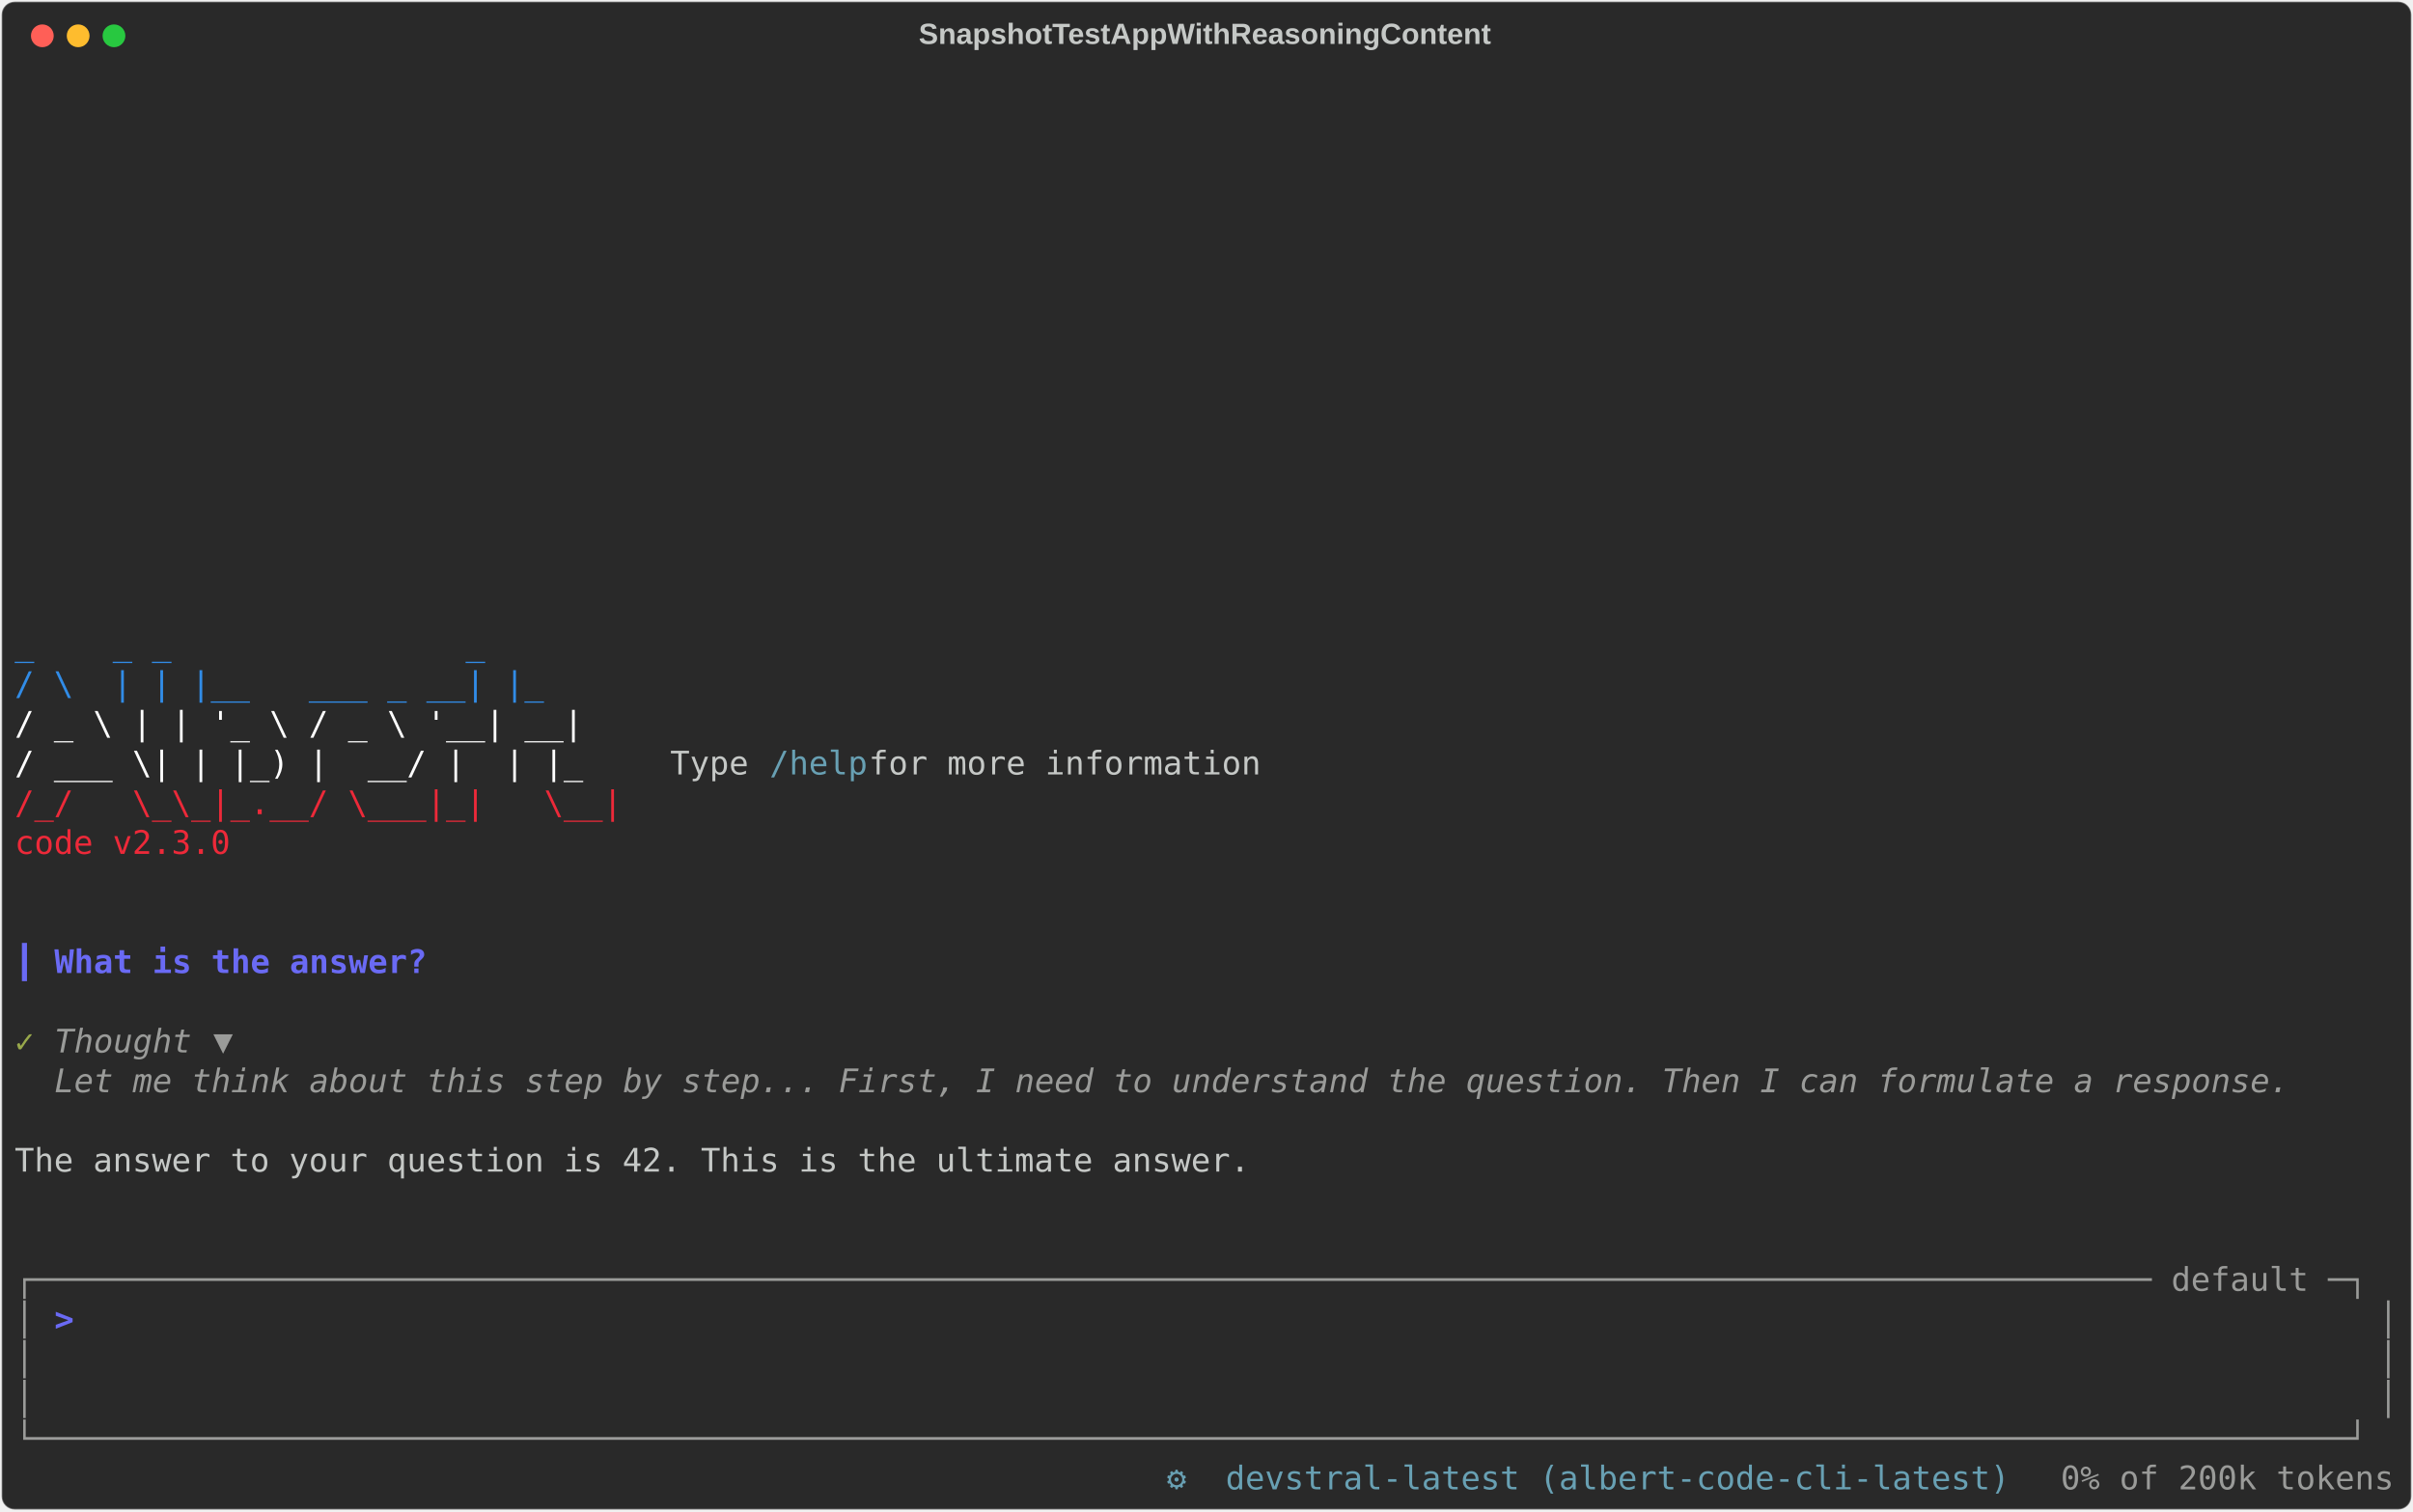
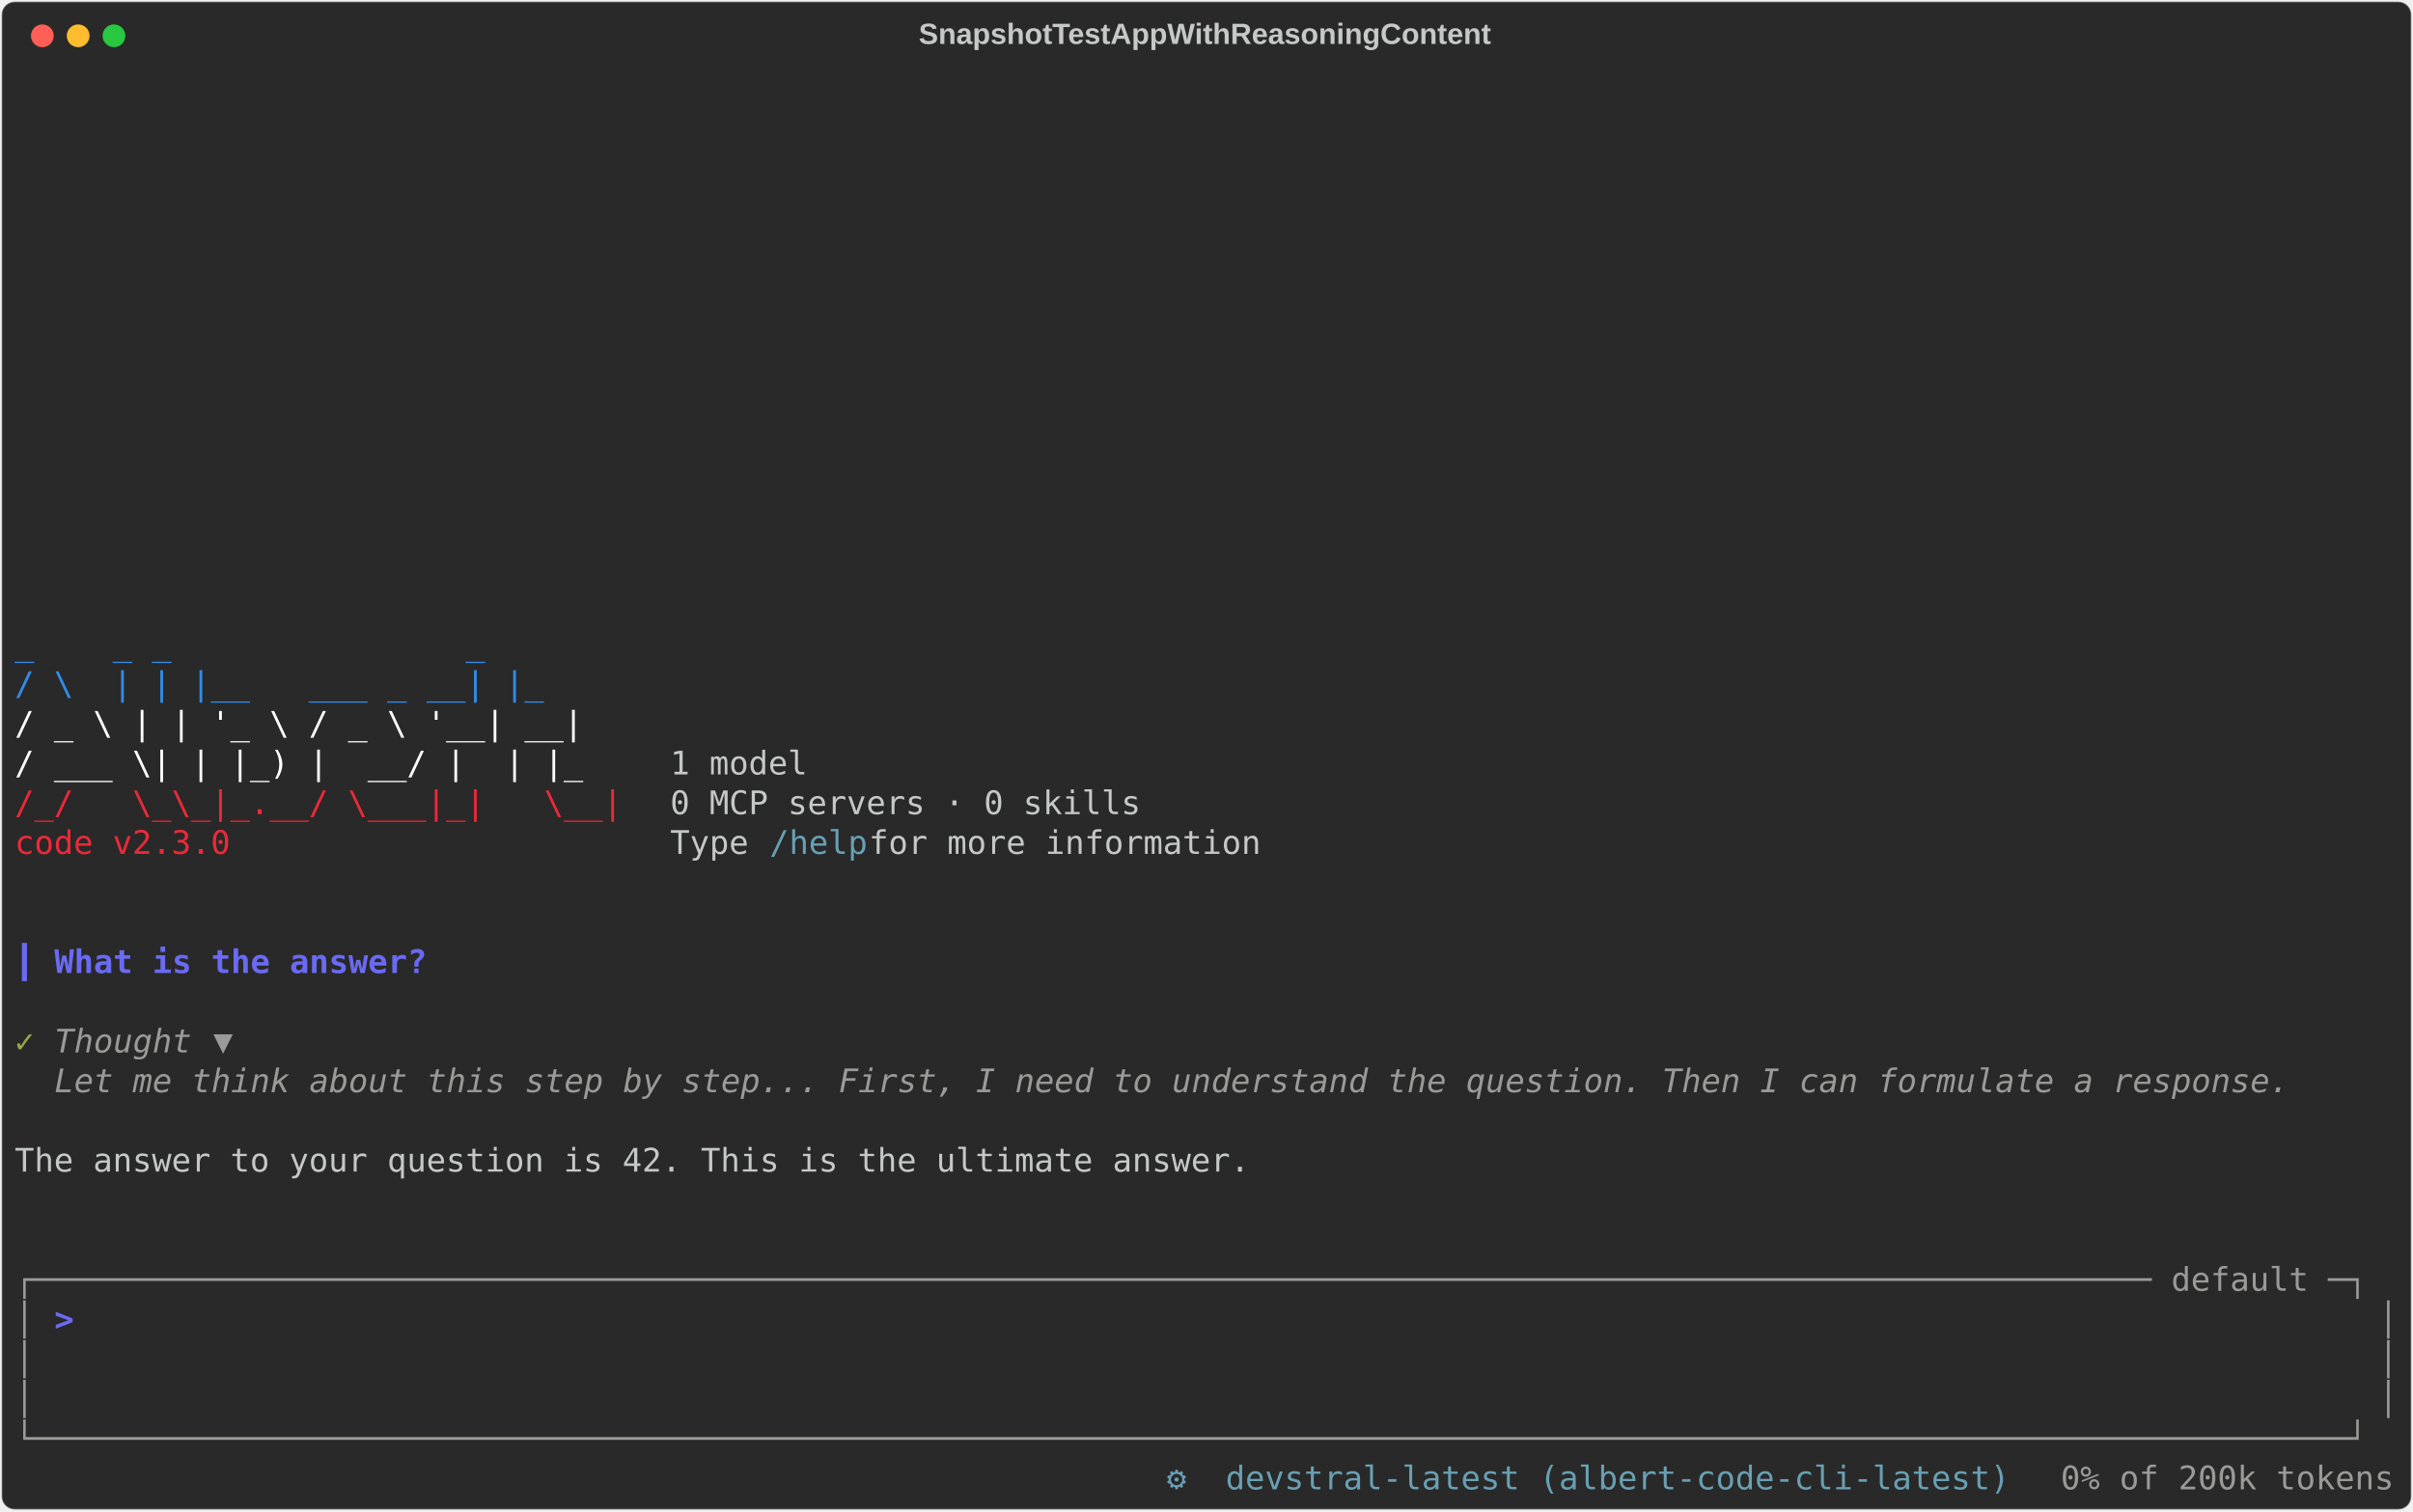
<svg xmlns="http://www.w3.org/2000/svg" class="rich-terminal" viewBox="0 0 1482 928.4">
  <style>

    @font-face {
        font-family: "Fira Code";
        src: local("FiraCode-Regular"),
                url("https://cdnjs.cloudflare.com/ajax/libs/firacode/6.2.0/woff2/FiraCode-Regular.woff2") format("woff2"),
                url("https://cdnjs.cloudflare.com/ajax/libs/firacode/6.2.0/woff/FiraCode-Regular.woff") format("woff");
        font-style: normal;
        font-weight: 400;
    }
    @font-face {
        font-family: "Fira Code";
        src: local("FiraCode-Bold"),
                url("https://cdnjs.cloudflare.com/ajax/libs/firacode/6.2.0/woff2/FiraCode-Bold.woff2") format("woff2"),
                url("https://cdnjs.cloudflare.com/ajax/libs/firacode/6.2.0/woff/FiraCode-Bold.woff") format("woff");
        font-style: bold;
        font-weight: 700;
    }

    .terminal-matrix {
        font-family: Fira Code, monospace;
        font-size: 20px;
        line-height: 24.4px;
        font-variant-east-asian: full-width;
    }

    .terminal-title {
        font-size: 18px;
        font-weight: bold;
        font-family: arial;
    }

    .terminal-r1 { fill: #c5c8c6 }
.terminal-r2 { fill: #318ce7 }
.terminal-r3 { fill: #ffffff }
- .terminal-r4 { fill: #68a0b3 }
- .terminal-r5 { fill: #ed2939 }
+ .terminal-r4 { fill: #ed2939 }
+ .terminal-r5 { fill: #68a0b3 }
.terminal-r6 { fill: #6a6af4 }
.terminal-r7 { fill: #6a6af4;font-weight: bold }
.terminal-r8 { fill: #98a84b }
.terminal-r9 { fill: #9a9b99;font-style: italic; }
.terminal-r10 { fill: #9a9b99 }
    </style>
  <defs>
    <clipPath id="terminal-clip-terminal">
      <rect x="0" y="0" width="1463.0" height="877.4" />
    </clipPath>
    <clipPath id="terminal-line-0">
      <rect x="0" y="1.5" width="1464" height="24.65" />
    </clipPath>
    <clipPath id="terminal-line-1">
      <rect x="0" y="25.9" width="1464" height="24.65" />
    </clipPath>
    <clipPath id="terminal-line-2">
      <rect x="0" y="50.3" width="1464" height="24.65" />
    </clipPath>
    <clipPath id="terminal-line-3">
      <rect x="0" y="74.7" width="1464" height="24.65" />
    </clipPath>
    <clipPath id="terminal-line-4">
      <rect x="0" y="99.1" width="1464" height="24.65" />
    </clipPath>
    <clipPath id="terminal-line-5">
      <rect x="0" y="123.5" width="1464" height="24.65" />
    </clipPath>
    <clipPath id="terminal-line-6">
      <rect x="0" y="147.9" width="1464" height="24.65" />
    </clipPath>
    <clipPath id="terminal-line-7">
      <rect x="0" y="172.3" width="1464" height="24.65" />
    </clipPath>
    <clipPath id="terminal-line-8">
      <rect x="0" y="196.7" width="1464" height="24.65" />
    </clipPath>
    <clipPath id="terminal-line-9">
      <rect x="0" y="221.1" width="1464" height="24.65" />
    </clipPath>
    <clipPath id="terminal-line-10">
      <rect x="0" y="245.5" width="1464" height="24.65" />
    </clipPath>
    <clipPath id="terminal-line-11">
      <rect x="0" y="269.9" width="1464" height="24.65" />
    </clipPath>
    <clipPath id="terminal-line-12">
      <rect x="0" y="294.3" width="1464" height="24.65" />
    </clipPath>
    <clipPath id="terminal-line-13">
      <rect x="0" y="318.7" width="1464" height="24.65" />
    </clipPath>
    <clipPath id="terminal-line-14">
      <rect x="0" y="343.1" width="1464" height="24.65" />
    </clipPath>
    <clipPath id="terminal-line-15">
      <rect x="0" y="367.5" width="1464" height="24.65" />
    </clipPath>
    <clipPath id="terminal-line-16">
      <rect x="0" y="391.9" width="1464" height="24.65" />
    </clipPath>
    <clipPath id="terminal-line-17">
      <rect x="0" y="416.3" width="1464" height="24.65" />
    </clipPath>
    <clipPath id="terminal-line-18">
      <rect x="0" y="440.7" width="1464" height="24.65" />
    </clipPath>
    <clipPath id="terminal-line-19">
      <rect x="0" y="465.1" width="1464" height="24.65" />
    </clipPath>
    <clipPath id="terminal-line-20">
      <rect x="0" y="489.5" width="1464" height="24.65" />
    </clipPath>
    <clipPath id="terminal-line-21">
      <rect x="0" y="513.9" width="1464" height="24.65" />
    </clipPath>
    <clipPath id="terminal-line-22">
      <rect x="0" y="538.3" width="1464" height="24.65" />
    </clipPath>
    <clipPath id="terminal-line-23">
      <rect x="0" y="562.7" width="1464" height="24.65" />
    </clipPath>
    <clipPath id="terminal-line-24">
      <rect x="0" y="587.1" width="1464" height="24.65" />
    </clipPath>
    <clipPath id="terminal-line-25">
      <rect x="0" y="611.5" width="1464" height="24.65" />
    </clipPath>
    <clipPath id="terminal-line-26">
      <rect x="0" y="635.9" width="1464" height="24.65" />
    </clipPath>
    <clipPath id="terminal-line-27">
      <rect x="0" y="660.3" width="1464" height="24.65" />
    </clipPath>
    <clipPath id="terminal-line-28">
      <rect x="0" y="684.7" width="1464" height="24.65" />
    </clipPath>
    <clipPath id="terminal-line-29">
      <rect x="0" y="709.1" width="1464" height="24.65" />
    </clipPath>
    <clipPath id="terminal-line-30">
      <rect x="0" y="733.5" width="1464" height="24.65" />
    </clipPath>
    <clipPath id="terminal-line-31">
      <rect x="0" y="757.9" width="1464" height="24.65" />
    </clipPath>
    <clipPath id="terminal-line-32">
      <rect x="0" y="782.3" width="1464" height="24.65" />
    </clipPath>
    <clipPath id="terminal-line-33">
      <rect x="0" y="806.7" width="1464" height="24.65" />
    </clipPath>
    <clipPath id="terminal-line-34">
      <rect x="0" y="831.1" width="1464" height="24.65" />
    </clipPath>
  </defs>
  <rect fill="#292929" stroke="rgba(255,255,255,0.35)" stroke-width="1" x="1" y="1" width="1480" height="926.4" rx="8" />
  <text class="terminal-title" fill="#c5c8c6" text-anchor="middle" x="740" y="27">SnapshotTestAppWithReasoningContent</text>
  <g transform="translate(26,22)">
    <circle cx="0" cy="0" r="7" fill="#ff5f57" />
    <circle cx="22" cy="0" r="7" fill="#febc2e" />
    <circle cx="44" cy="0" r="7" fill="#28c840" />
  </g>
  <g transform="translate(9, 41)" clip-path="url(#terminal-clip-terminal)">
    <g class="terminal-matrix">
      <text class="terminal-r1" x="1464" y="20" textLength="12.2" clip-path="url(#terminal-line-0)">
</text>
      <text class="terminal-r1" x="1464" y="44.4" textLength="12.2" clip-path="url(#terminal-line-1)">
</text>
      <text class="terminal-r1" x="1464" y="68.8" textLength="12.2" clip-path="url(#terminal-line-2)">
</text>
      <text class="terminal-r1" x="1464" y="93.2" textLength="12.2" clip-path="url(#terminal-line-3)">
</text>
      <text class="terminal-r1" x="1464" y="117.6" textLength="12.2" clip-path="url(#terminal-line-4)">
</text>
      <text class="terminal-r1" x="1464" y="142" textLength="12.2" clip-path="url(#terminal-line-5)">
</text>
      <text class="terminal-r1" x="1464" y="166.4" textLength="12.2" clip-path="url(#terminal-line-6)">
</text>
      <text class="terminal-r1" x="1464" y="190.8" textLength="12.2" clip-path="url(#terminal-line-7)">
</text>
      <text class="terminal-r1" x="1464" y="215.2" textLength="12.2" clip-path="url(#terminal-line-8)">
</text>
      <text class="terminal-r1" x="1464" y="239.6" textLength="12.2" clip-path="url(#terminal-line-9)">
</text>
      <text class="terminal-r1" x="1464" y="264" textLength="12.2" clip-path="url(#terminal-line-10)">
</text>
      <text class="terminal-r1" x="1464" y="288.4" textLength="12.2" clip-path="url(#terminal-line-11)">
</text>
      <text class="terminal-r1" x="1464" y="312.8" textLength="12.2" clip-path="url(#terminal-line-12)">
</text>
      <text class="terminal-r1" x="1464" y="337.2" textLength="12.2" clip-path="url(#terminal-line-13)">
</text>
      <text class="terminal-r2" x="0" y="361.6" textLength="378.2" clip-path="url(#terminal-line-14)">    _    _ _               _   </text>
      <text class="terminal-r1" x="1464" y="361.6" textLength="12.2" clip-path="url(#terminal-line-14)">
</text>
      <text class="terminal-r2" x="0" y="386" textLength="378.2" clip-path="url(#terminal-line-15)">   / \  | | |__   ___ _ __| |_ </text>
      <text class="terminal-r1" x="1464" y="386" textLength="12.2" clip-path="url(#terminal-line-15)">
</text>
      <text class="terminal-r3" x="0" y="410.4" textLength="378.2" clip-path="url(#terminal-line-16)">  / _ \ | | '_ \ / _ \ '__| __|</text>
      <text class="terminal-r1" x="1464" y="410.4" textLength="12.2" clip-path="url(#terminal-line-16)">
</text>
      <text class="terminal-r3" x="0" y="434.8" textLength="378.2" clip-path="url(#terminal-line-17)"> / ___ \| | |_) |  __/ |  | |_ </text>
-       <text class="terminal-r1" x="402.6" y="434.8" textLength="61" clip-path="url(#terminal-line-17)">Type </text>
-       <text class="terminal-r4" x="463.6" y="434.8" textLength="61" clip-path="url(#terminal-line-17)">/help</text>
-       <text class="terminal-r1" x="524.6" y="434.8" textLength="256.2" clip-path="url(#terminal-line-17)"> for more information</text>
+       <text class="terminal-r1" x="402.6" y="434.8" textLength="85.4" clip-path="url(#terminal-line-17)">1 model</text>
      <text class="terminal-r1" x="1464" y="434.8" textLength="12.2" clip-path="url(#terminal-line-17)">
</text>
-       <text class="terminal-r5" x="0" y="459.2" textLength="378.2" clip-path="url(#terminal-line-18)">/_/   \_\_|_.__/ \___|_|   \__|</text>
+       <text class="terminal-r4" x="0" y="459.2" textLength="378.2" clip-path="url(#terminal-line-18)">/_/   \_\_|_.__/ \___|_|   \__|</text>
+       <text class="terminal-r1" x="402.6" y="459.2" textLength="292.8" clip-path="url(#terminal-line-18)">0 MCP servers · 0 skills</text>
      <text class="terminal-r1" x="1464" y="459.2" textLength="12.2" clip-path="url(#terminal-line-18)">
</text>
-       <text class="terminal-r5" x="0" y="483.6" textLength="353.8" clip-path="url(#terminal-line-19)">                  code v2.3.0</text>
+       <text class="terminal-r4" x="0" y="483.6" textLength="353.8" clip-path="url(#terminal-line-19)">                  code v2.3.0</text>
+       <text class="terminal-r1" x="402.6" y="483.6" textLength="61" clip-path="url(#terminal-line-19)">Type </text>
+       <text class="terminal-r5" x="463.6" y="483.6" textLength="61" clip-path="url(#terminal-line-19)">/help</text>
+       <text class="terminal-r1" x="524.6" y="483.6" textLength="256.2" clip-path="url(#terminal-line-19)"> for more information</text>
      <text class="terminal-r1" x="1464" y="483.6" textLength="12.2" clip-path="url(#terminal-line-19)">
</text>
      <text class="terminal-r1" x="1464" y="508" textLength="12.2" clip-path="url(#terminal-line-20)">
</text>
      <text class="terminal-r1" x="1464" y="532.4" textLength="12.2" clip-path="url(#terminal-line-21)">
</text>
      <text class="terminal-r6" x="0" y="556.8" textLength="12.2" clip-path="url(#terminal-line-22)">┃</text>
      <text class="terminal-r7" x="24.4" y="556.8" textLength="231.8" clip-path="url(#terminal-line-22)">What is the answer?</text>
      <text class="terminal-r1" x="1464" y="556.8" textLength="12.2" clip-path="url(#terminal-line-22)">
</text>
      <text class="terminal-r1" x="1464" y="581.2" textLength="12.2" clip-path="url(#terminal-line-23)">
</text>
      <text class="terminal-r8" x="0" y="605.6" textLength="12.2" clip-path="url(#terminal-line-24)">✓</text>
      <text class="terminal-r9" x="24.4" y="605.6" textLength="85.4" clip-path="url(#terminal-line-24)">Thought</text>
      <text class="terminal-r9" x="122" y="605.6" textLength="12.2" clip-path="url(#terminal-line-24)">▼</text>
      <text class="terminal-r1" x="1464" y="605.6" textLength="12.2" clip-path="url(#terminal-line-24)">
</text>
      <text class="terminal-r9" x="24.4" y="630" textLength="1390.8" clip-path="url(#terminal-line-25)">Let me think about this step by step... First, I need to understand the question. Then I can formulate a response.</text>
      <text class="terminal-r1" x="1464" y="630" textLength="12.2" clip-path="url(#terminal-line-25)">
</text>
      <text class="terminal-r1" x="1464" y="654.4" textLength="12.2" clip-path="url(#terminal-line-26)">
</text>
      <text class="terminal-r1" x="0" y="678.8" textLength="768.6" clip-path="url(#terminal-line-27)">The answer to your question is 42. This is the ultimate answer.</text>
      <text class="terminal-r1" x="1464" y="678.8" textLength="12.2" clip-path="url(#terminal-line-27)">
</text>
      <text class="terminal-r1" x="1464" y="703.2" textLength="12.2" clip-path="url(#terminal-line-28)">
</text>
      <text class="terminal-r1" x="1464" y="727.6" textLength="12.2" clip-path="url(#terminal-line-29)">
</text>
      <text class="terminal-r10" x="0" y="752" textLength="1464" clip-path="url(#terminal-line-30)">┌──────────────────────────────────────────────────────────────────────────────────────────────────────────── default ─┐</text>
      <text class="terminal-r1" x="1464" y="752" textLength="12.2" clip-path="url(#terminal-line-30)">
</text>
      <text class="terminal-r10" x="0" y="776.4" textLength="12.2" clip-path="url(#terminal-line-31)">│</text>
      <text class="terminal-r7" x="24.4" y="776.4" textLength="12.2" clip-path="url(#terminal-line-31)">&gt;</text>
      <text class="terminal-r10" x="1451.8" y="776.4" textLength="12.2" clip-path="url(#terminal-line-31)">│</text>
      <text class="terminal-r1" x="1464" y="776.4" textLength="12.2" clip-path="url(#terminal-line-31)">
</text>
      <text class="terminal-r10" x="0" y="800.8" textLength="12.2" clip-path="url(#terminal-line-32)">│</text>
      <text class="terminal-r10" x="1451.8" y="800.8" textLength="12.2" clip-path="url(#terminal-line-32)">│</text>
      <text class="terminal-r1" x="1464" y="800.8" textLength="12.2" clip-path="url(#terminal-line-32)">
</text>
      <text class="terminal-r10" x="0" y="825.2" textLength="12.2" clip-path="url(#terminal-line-33)">│</text>
      <text class="terminal-r10" x="1451.8" y="825.2" textLength="12.2" clip-path="url(#terminal-line-33)">│</text>
      <text class="terminal-r1" x="1464" y="825.2" textLength="12.2" clip-path="url(#terminal-line-33)">
</text>
      <text class="terminal-r10" x="0" y="849.6" textLength="1464" clip-path="url(#terminal-line-34)">└──────────────────────────────────────────────────────────────────────────────────────────────────────────────────────┘</text>
      <text class="terminal-r1" x="1464" y="849.6" textLength="12.2" clip-path="url(#terminal-line-34)">
</text>
-       <text class="terminal-r4" x="707.6" y="874" textLength="524.6" clip-path="url(#terminal-line-35)">⚙  devstral-latest (albert-code-cli-latest)</text>
+       <text class="terminal-r5" x="707.6" y="874" textLength="524.6" clip-path="url(#terminal-line-35)">⚙  devstral-latest (albert-code-cli-latest)</text>
      <text class="terminal-r10" x="1256.6" y="874" textLength="207.4" clip-path="url(#terminal-line-35)">0% of 200k tokens</text>
    </g>
  </g>
</svg>
